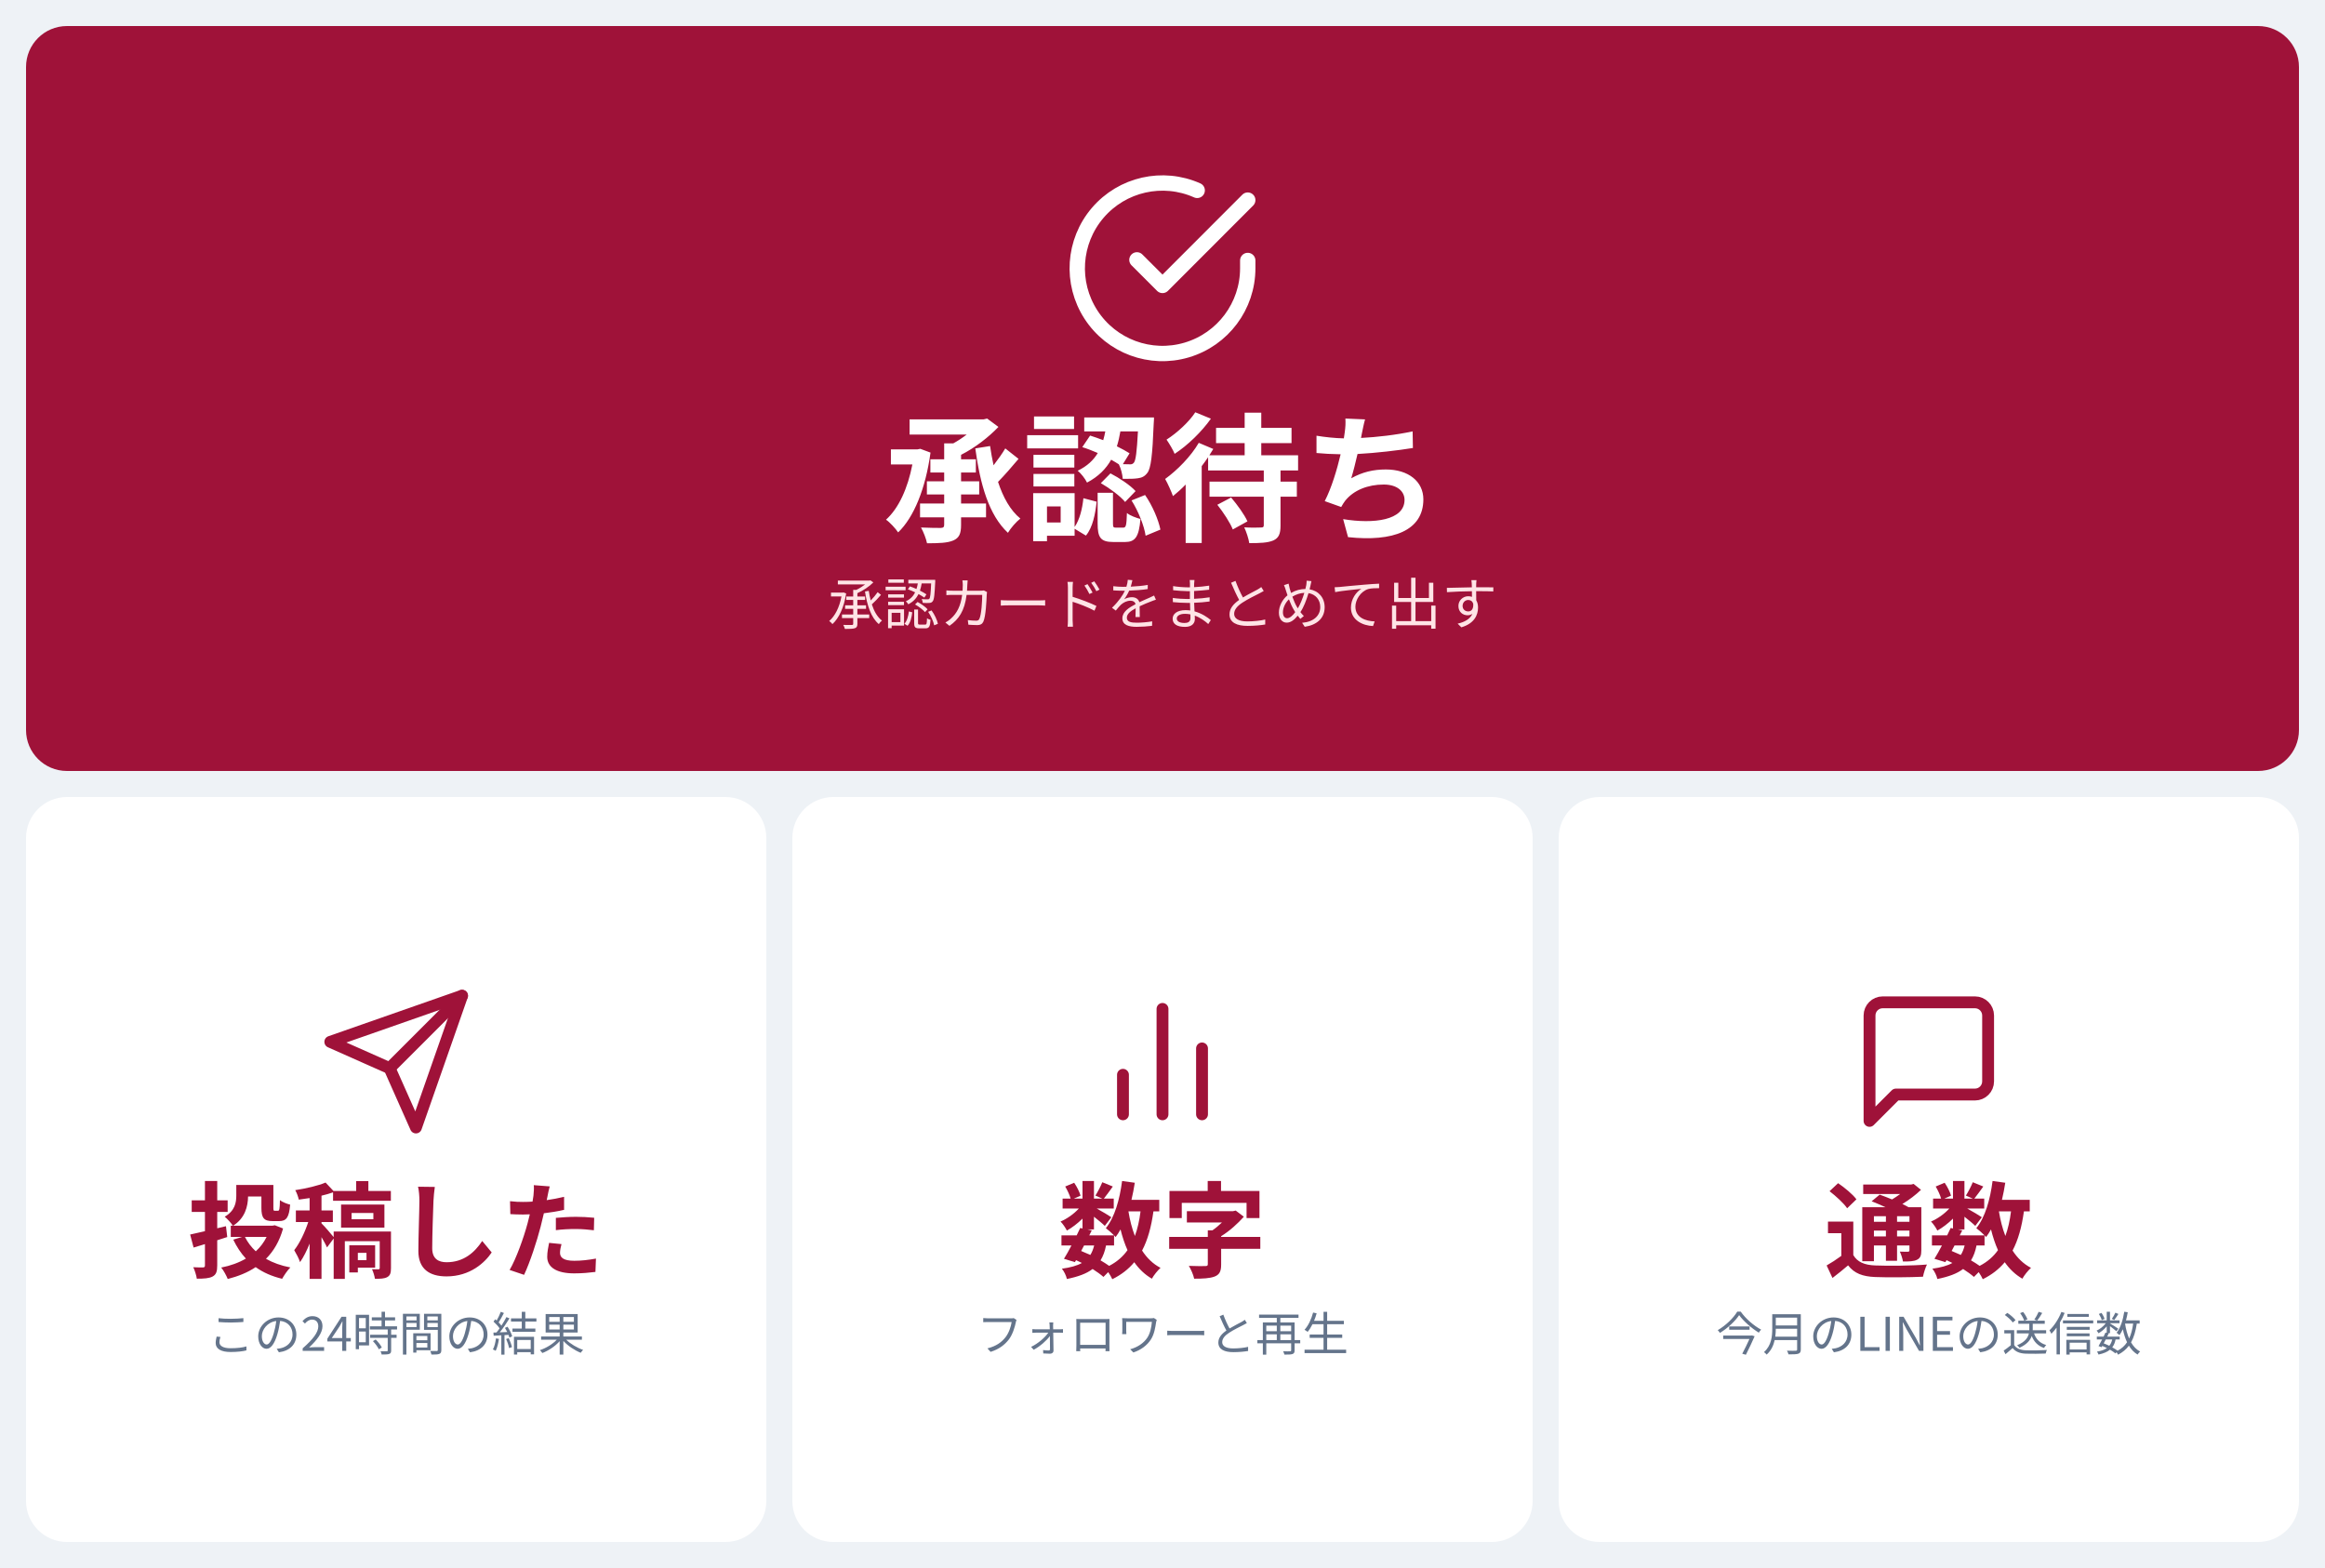
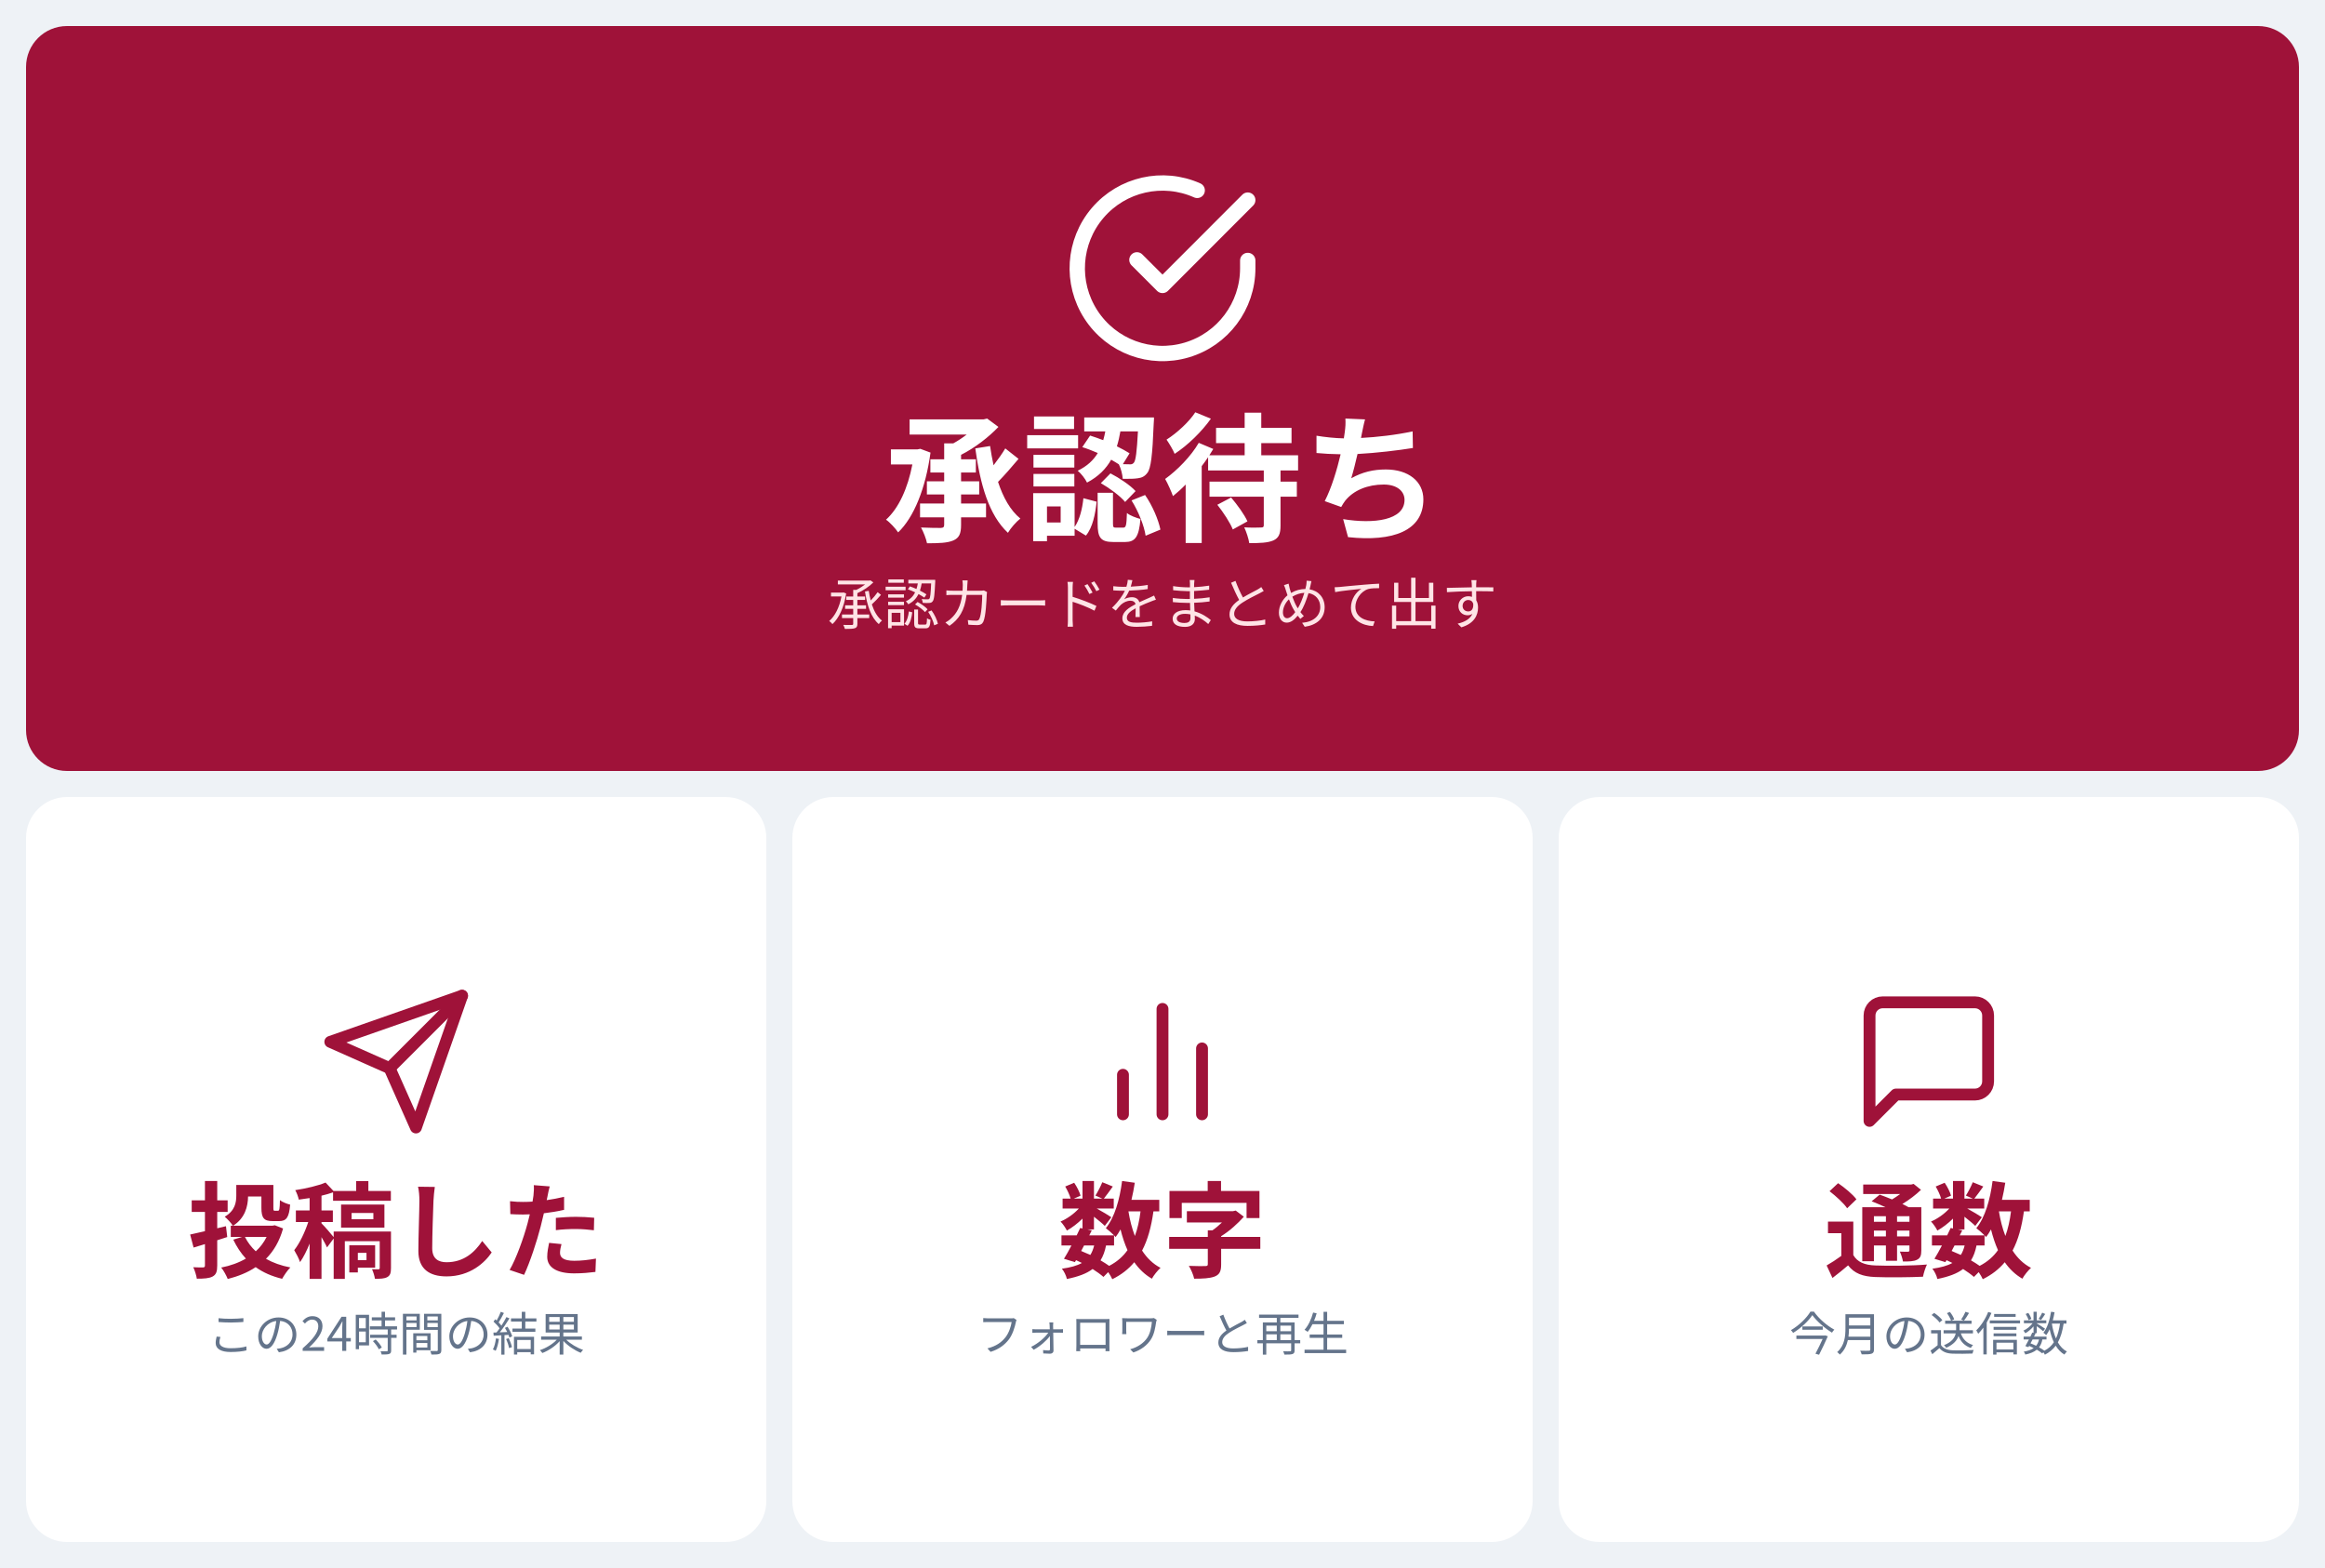
<svg xmlns="http://www.w3.org/2000/svg" width="2500" height="1686" viewBox="0 0 2500 1686">
  <rect width="2500" height="1686" fill="#EEF2F6" />
  <rect x="28" y="28" width="2444" height="801" rx="44" fill="#9F1239" />
  <g transform="translate(1140 178.5) scale(9.166667)" fill="none" stroke="#FFFFFF" stroke-width="1.8" stroke-linecap="round" stroke-linejoin="round">
    <path d="M22 11.08V12a10 10 0 1 1-5.93-9.14" />
    <polyline points="22 4 12 14.01 9 11.01" />
  </g>
  <text x="1250" y="570.5" font-family="Noto Sans CJK JP, Noto Sans JP, sans-serif" font-weight="900" font-size="150" fill="#FFFFFF" text-anchor="middle">承認待ち</text>
  <text x="1250" y="671.3" font-family="Noto Sans CJK JP, Noto Sans JP, sans-serif" font-weight="500" font-size="60" fill="#FFE4E6" text-anchor="middle">承認カードをまとめて出す</text>
  <rect x="28" y="857" width="796" height="801" rx="44" fill="#FFFFFF" />
  <g transform="translate(341 1056.5) scale(7.083333)" fill="none" stroke="#9F1239" stroke-width="1.8" stroke-linecap="round" stroke-linejoin="round">
    <line x1="22" y1="2" x2="11" y2="13" />
    <polygon points="22 2 15 22 11 13 2 9 22 2" />
  </g>
  <text x="426" y="1365.06" font-family="Noto Sans CJK JP, Noto Sans JP, sans-serif" font-weight="900" font-size="112" fill="#9F1239" text-anchor="middle">投稿した</text>
  <text x="426" y="1452.5" font-family="Noto Sans CJK JP, Noto Sans JP, sans-serif" font-weight="500" font-size="50" fill="#64748B" text-anchor="middle">この24時間の結果</text>
  <rect x="852" y="857" width="796" height="801" rx="44" fill="#FFFFFF" />
  <g transform="translate(1165 1056.5) scale(7.083333)" fill="none" stroke="#9F1239" stroke-width="1.8" stroke-linecap="round" stroke-linejoin="round">
    <line x1="18" y1="20" x2="18" y2="10" />
    <line x1="12" y1="20" x2="12" y2="4" />
    <line x1="6" y1="20" x2="6" y2="14" />
  </g>
  <text x="1250" y="1365.06" font-family="Noto Sans CJK JP, Noto Sans JP, sans-serif" font-weight="900" font-size="112" fill="#9F1239" text-anchor="middle">数字</text>
  <text x="1250" y="1452.5" font-family="Noto Sans CJK JP, Noto Sans JP, sans-serif" font-weight="500" font-size="50" fill="#64748B" text-anchor="middle">フォロワーと再生</text>
  <rect x="1676" y="857" width="796" height="801" rx="44" fill="#FFFFFF" />
  <g transform="translate(1989 1056.5) scale(7.083333)" fill="none" stroke="#9F1239" stroke-width="1.8" stroke-linecap="round" stroke-linejoin="round">
    <path d="M21 15a2 2 0 0 1-2 2H7l-4 4V5a2 2 0 0 1 2-2h14a2 2 0 0 1 2 2z" />
  </g>
  <text x="2074" y="1365.06" font-family="Noto Sans CJK JP, Noto Sans JP, sans-serif" font-weight="900" font-size="112" fill="#9F1239" text-anchor="middle">通数</text>
-   <text x="2074" y="1452.5" font-family="Noto Sans CJK JP, Noto Sans JP, sans-serif" font-weight="500" font-size="50" fill="#64748B" text-anchor="middle">今月のLINEの送信数</text>
+   <text x="2074" y="1452.5" font-family="Noto Sans CJK JP, Noto Sans JP, sans-serif" font-weight="500" font-size="50" fill="#64748B" text-anchor="middle">今月の送信数</text>
</svg>
